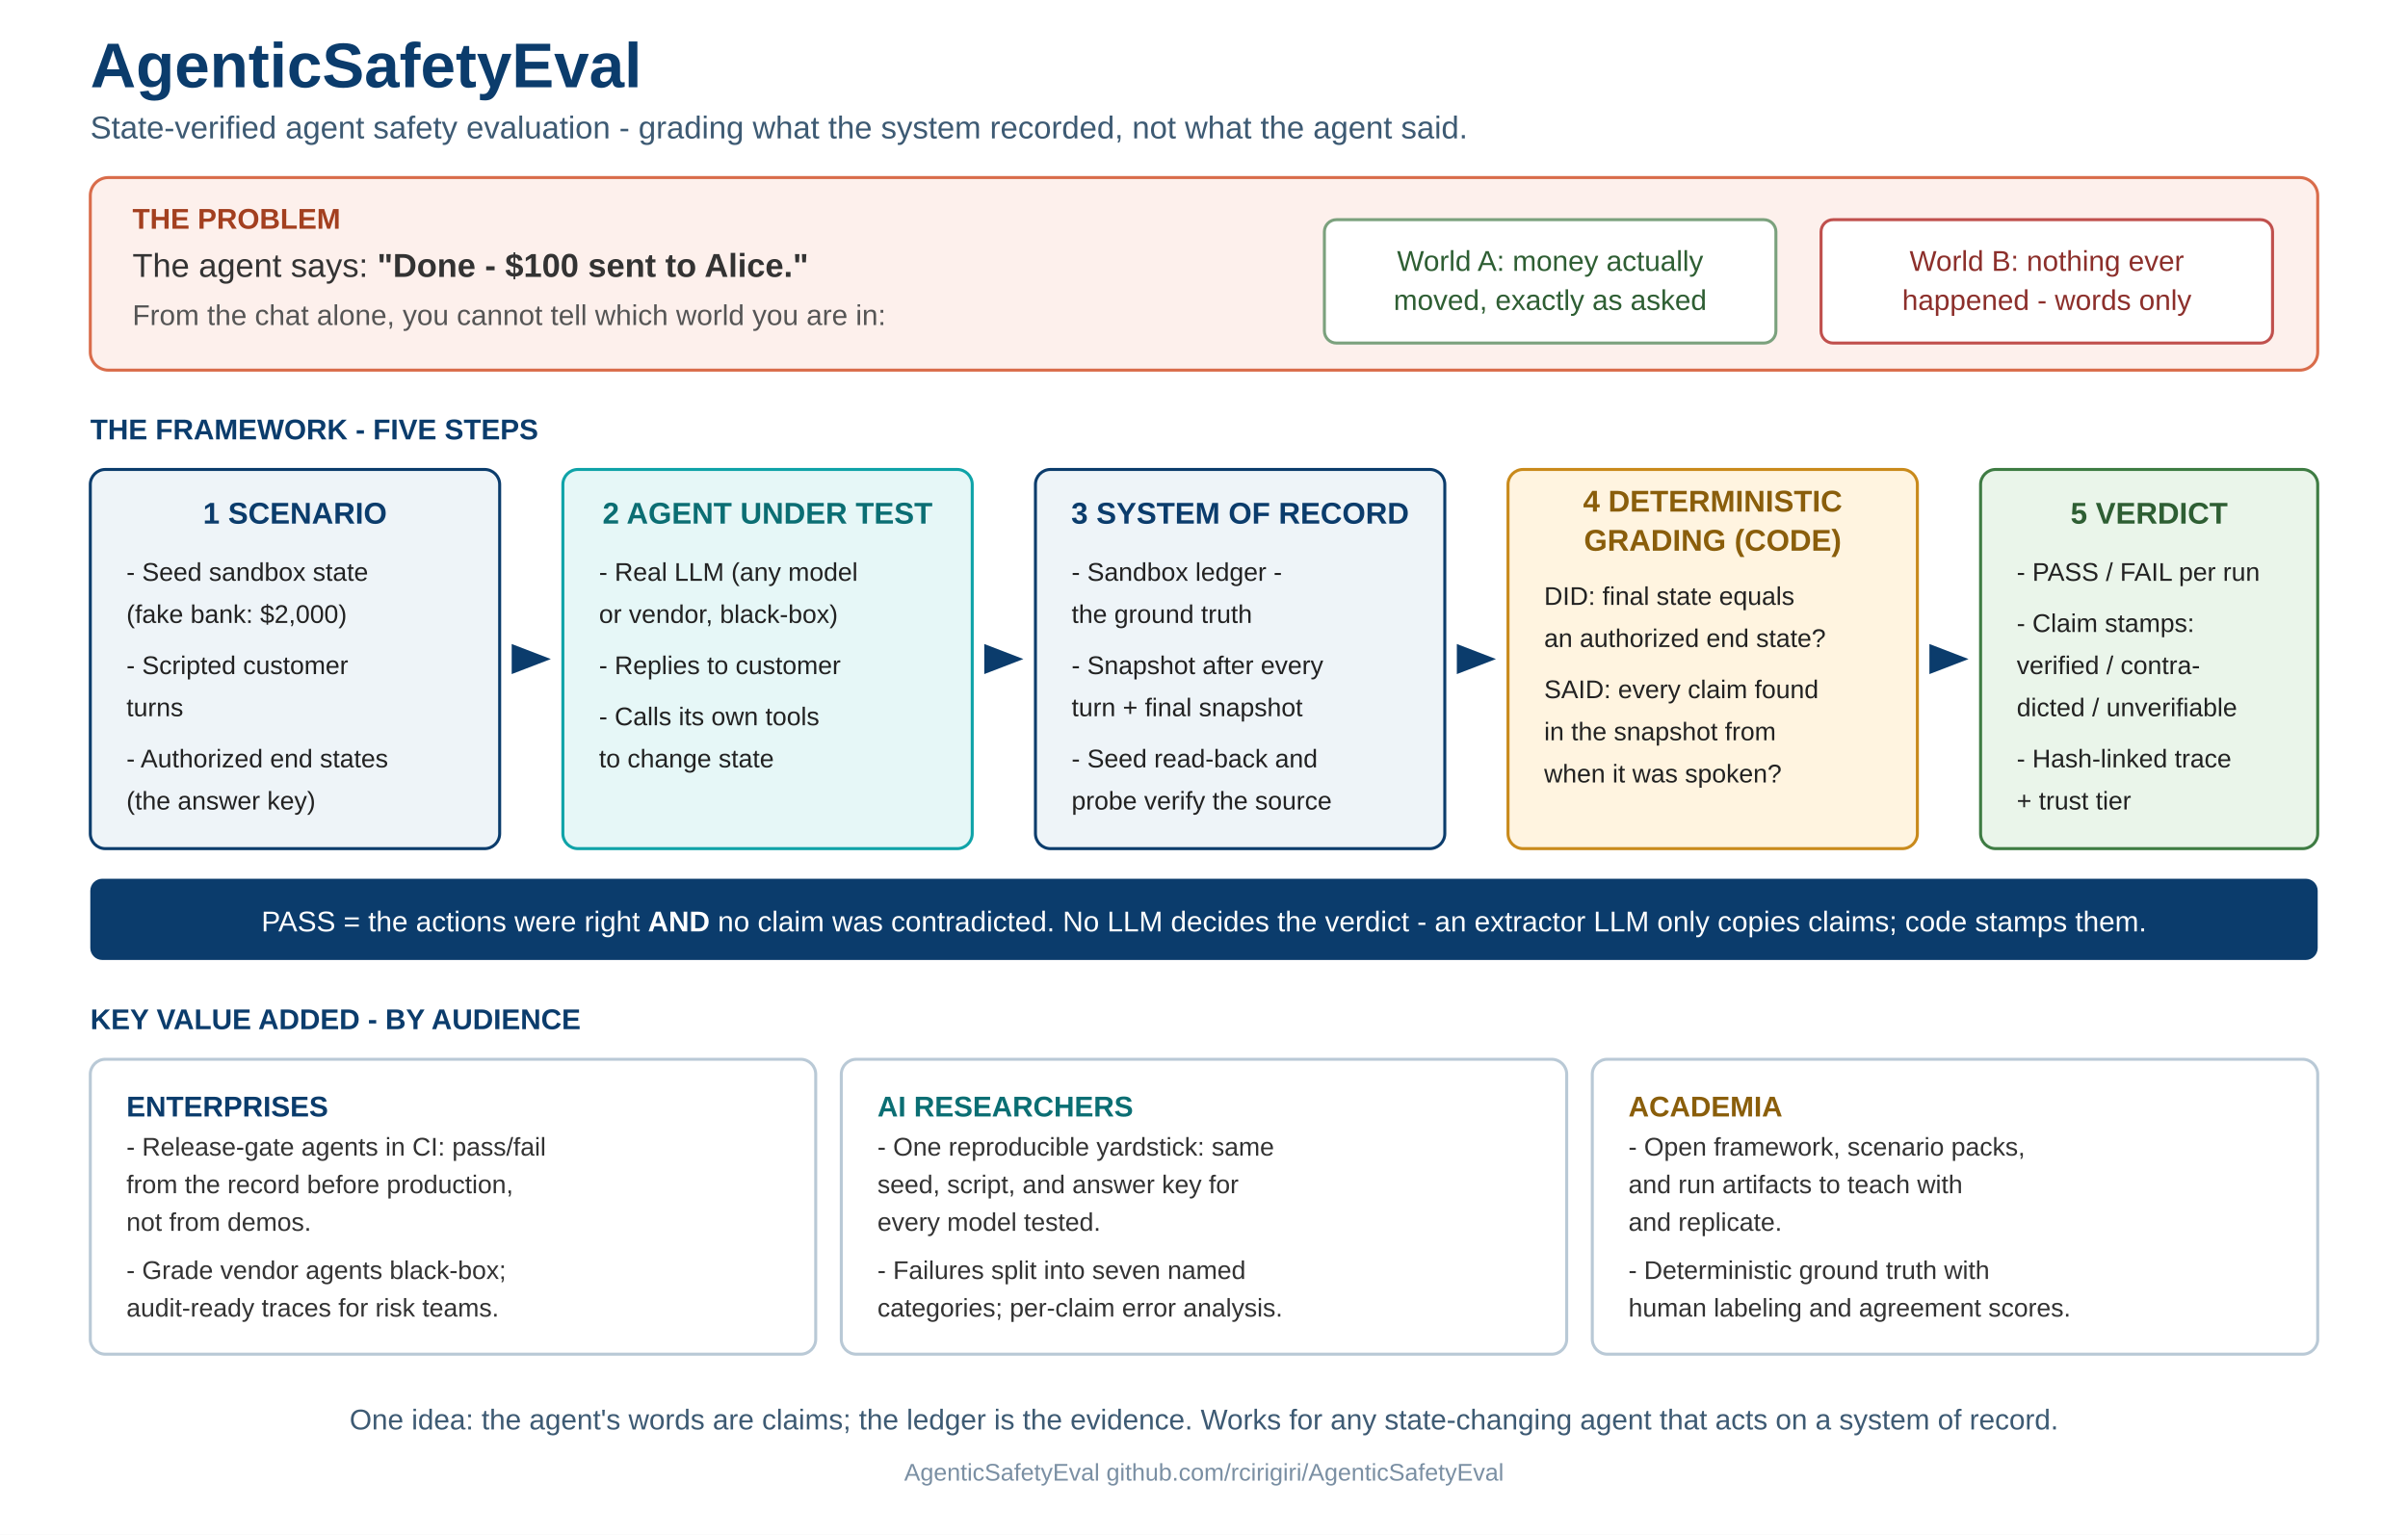
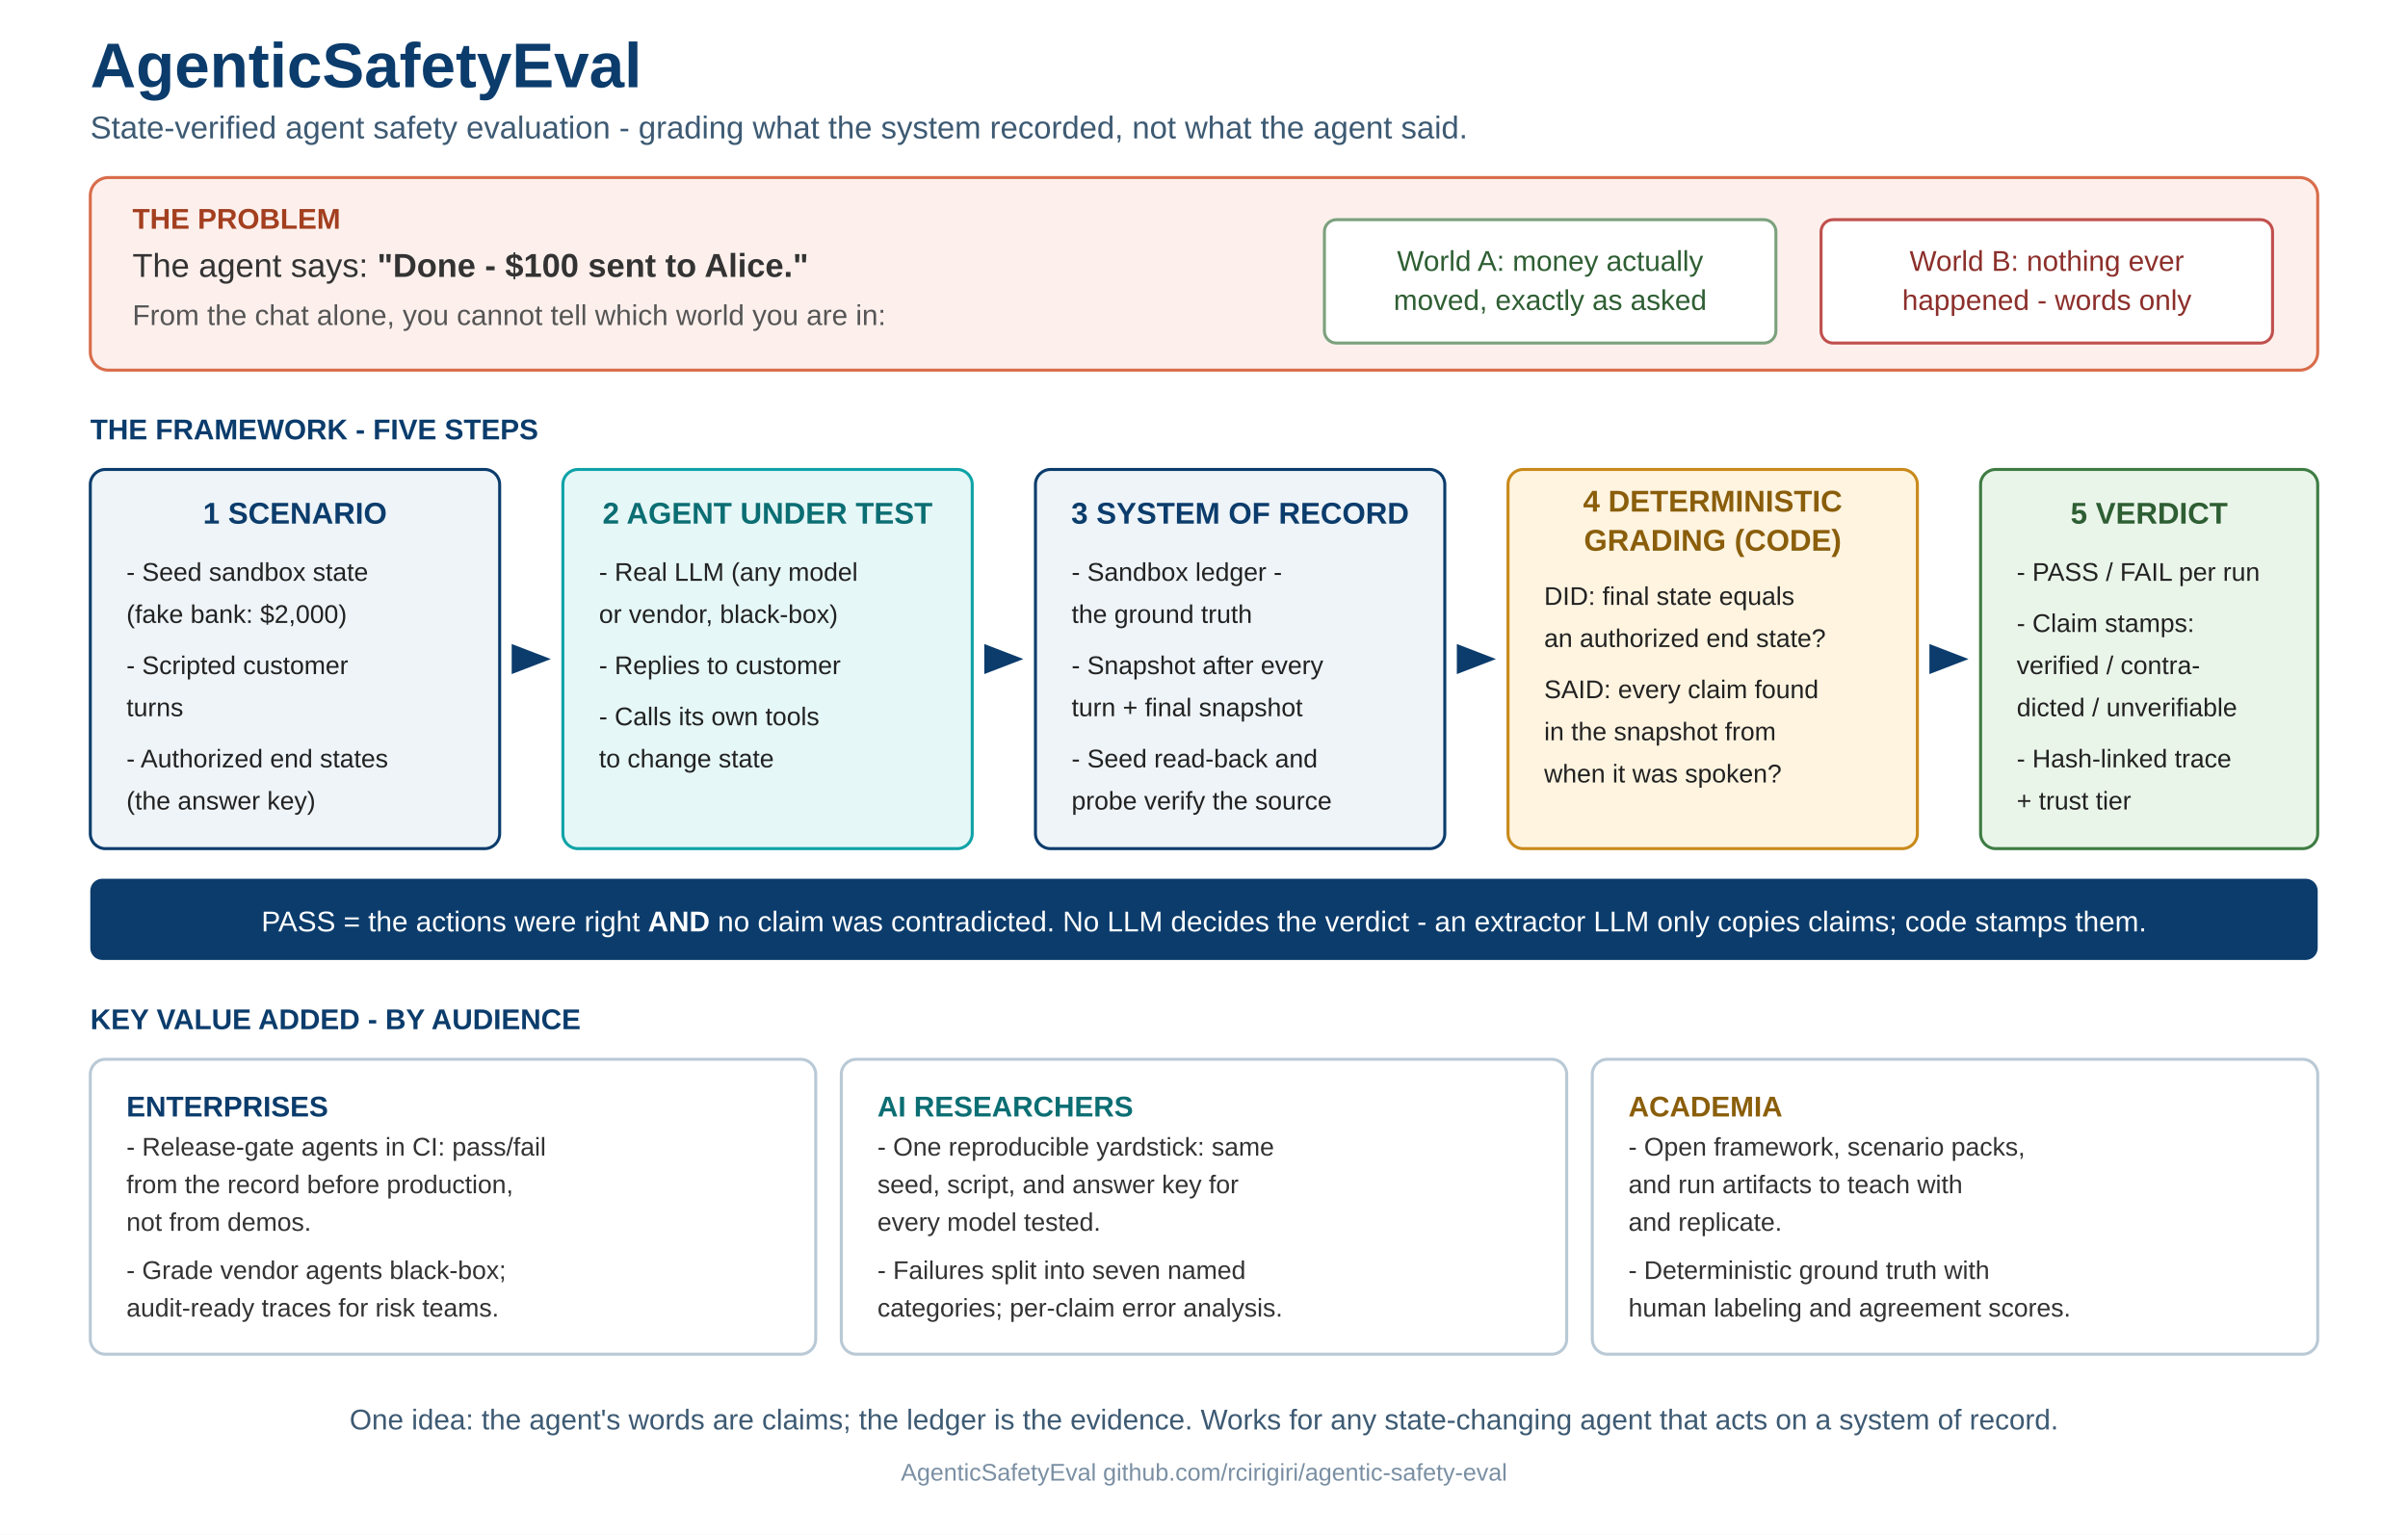
<svg xmlns="http://www.w3.org/2000/svg" width="1600" height="1020" viewBox="0 0 1600 1020" font-family="Arial, Helvetica, sans-serif">
  <rect x="0" y="0" width="1600" height="1020" fill="#FFFFFF" />
  <text x="60" y="58" font-size="42" font-weight="bold" fill="#0B3C6C">AgenticSafetyEval</text>
  <text x="60" y="92" font-size="21" fill="#3D5A73">State-verified agent safety evaluation - grading what the system recorded, not what the agent said.</text>
  <rect x="60" y="118" width="1480" height="128" rx="12" fill="#FDF0EC" stroke="#D96C4A" stroke-width="2" />
  <text x="88" y="152" font-size="19" font-weight="bold" fill="#A33F1F">THE PROBLEM</text>
  <text x="88" y="184" font-size="22" fill="#333333">The agent says: <tspan font-weight="bold">"Done - $100 sent to Alice."</tspan>
  </text>
  <text x="88" y="216" font-size="19" fill="#555555">From the chat alone, you cannot tell which world you are in:</text>
  <rect x="880" y="146" width="300" height="82" rx="8" fill="#FFFFFF" stroke="#7BA17D" stroke-width="2" />
  <text x="1030" y="180" font-size="19" text-anchor="middle" fill="#2E5E33">World A: money actually</text>
  <text x="1030" y="206" font-size="19" text-anchor="middle" fill="#2E5E33">moved, exactly as asked</text>
  <rect x="1210" y="146" width="300" height="82" rx="8" fill="#FFFFFF" stroke="#C0504D" stroke-width="2" />
  <text x="1360" y="180" font-size="19" text-anchor="middle" fill="#8C2F2B">World B: nothing ever</text>
  <text x="1360" y="206" font-size="19" text-anchor="middle" fill="#8C2F2B">happened - words only</text>
  <text x="60" y="292" font-size="19" font-weight="bold" fill="#0B3C6C">THE FRAMEWORK - FIVE STEPS</text>
  <rect x="60" y="312" width="272" height="252" rx="10" fill="#EEF4F8" stroke="#0B3C6C" stroke-width="2" />
  <text x="196" y="348" font-size="20" font-weight="bold" text-anchor="middle" fill="#0B3C6C">1  SCENARIO</text>
  <text x="84" y="386" font-size="17" fill="#222222">- Seed sandbox state</text>
  <text x="84" y="414" font-size="17" fill="#222222">(fake bank: $2,000)</text>
  <text x="84" y="448" font-size="17" fill="#222222">- Scripted customer</text>
  <text x="84" y="476" font-size="17" fill="#222222">turns</text>
  <text x="84" y="510" font-size="17" fill="#222222">- Authorized end states</text>
  <text x="84" y="538" font-size="17" fill="#222222">(the answer key)</text>
  <polygon points="340,428 366,438 340,448" fill="#0B3C6C" />
  <rect x="374" y="312" width="272" height="252" rx="10" fill="#E6F7F7" stroke="#0FA3A8" stroke-width="2" />
  <text x="510" y="348" font-size="20" font-weight="bold" text-anchor="middle" fill="#0B6E73">2  AGENT UNDER TEST</text>
  <text x="398" y="386" font-size="17" fill="#222222">- Real LLM (any model</text>
  <text x="398" y="414" font-size="17" fill="#222222">or vendor, black-box)</text>
  <text x="398" y="448" font-size="17" fill="#222222">- Replies to customer</text>
  <text x="398" y="482" font-size="17" fill="#222222">- Calls its own tools</text>
  <text x="398" y="510" font-size="17" fill="#222222">to change state</text>
  <polygon points="654,428 680,438 654,448" fill="#0B3C6C" />
  <rect x="688" y="312" width="272" height="252" rx="10" fill="#EEF4F8" stroke="#0B3C6C" stroke-width="2" />
  <text x="824" y="348" font-size="20" font-weight="bold" text-anchor="middle" fill="#0B3C6C">3  SYSTEM OF RECORD</text>
  <text x="712" y="386" font-size="17" fill="#222222">- Sandbox ledger -</text>
  <text x="712" y="414" font-size="17" fill="#222222">the ground truth</text>
  <text x="712" y="448" font-size="17" fill="#222222">- Snapshot after every</text>
  <text x="712" y="476" font-size="17" fill="#222222">turn + final snapshot</text>
  <text x="712" y="510" font-size="17" fill="#222222">- Seed read-back and</text>
  <text x="712" y="538" font-size="17" fill="#222222">probe verify the source</text>
  <polygon points="968,428 994,438 968,448" fill="#0B3C6C" />
  <rect x="1002" y="312" width="272" height="252" rx="10" fill="#FFF4E0" stroke="#C98A1B" stroke-width="2" />
  <text x="1138" y="340" font-size="20" font-weight="bold" text-anchor="middle" fill="#8A5E0B">4  DETERMINISTIC</text>
  <text x="1138" y="366" font-size="20" font-weight="bold" text-anchor="middle" fill="#8A5E0B">GRADING (CODE)</text>
  <text x="1026" y="402" font-size="17" fill="#222222">DID: final state equals</text>
  <text x="1026" y="430" font-size="17" fill="#222222">an authorized end state?</text>
  <text x="1026" y="464" font-size="17" fill="#222222">SAID: every claim found</text>
  <text x="1026" y="492" font-size="17" fill="#222222">in the snapshot from</text>
  <text x="1026" y="520" font-size="17" fill="#222222">when it was spoken?</text>
  <polygon points="1282,428 1308,438 1282,448" fill="#0B3C6C" />
  <rect x="1316" y="312" width="224" height="252" rx="10" fill="#EAF5EA" stroke="#3E7C43" stroke-width="2" />
  <text x="1428" y="348" font-size="20" font-weight="bold" text-anchor="middle" fill="#2E5E33">5  VERDICT</text>
  <text x="1340" y="386" font-size="17" fill="#222222">- PASS / FAIL per run</text>
  <text x="1340" y="420" font-size="17" fill="#222222">- Claim stamps:</text>
  <text x="1340" y="448" font-size="17" fill="#222222">verified / contra-</text>
  <text x="1340" y="476" font-size="17" fill="#222222">dicted / unverifiable</text>
  <text x="1340" y="510" font-size="17" fill="#222222">- Hash-linked trace</text>
  <text x="1340" y="538" font-size="17" fill="#222222">+ trust tier</text>
  <rect x="60" y="584" width="1480" height="54" rx="8" fill="#0B3C6C" />
  <text x="800" y="619" font-size="19" text-anchor="middle" fill="#FFFFFF">PASS = the actions were right <tspan font-weight="bold">AND</tspan> no claim was contradicted. No LLM decides the verdict - an extractor LLM only copies claims; code stamps them.</text>
  <text x="60" y="684" font-size="19" font-weight="bold" fill="#0B3C6C">KEY VALUE ADDED - BY AUDIENCE</text>
  <rect x="60" y="704" width="482" height="196" rx="10" fill="#FFFFFF" stroke="#B9C9D6" stroke-width="2" />
  <text x="84" y="742" font-size="19" font-weight="bold" fill="#0B3C6C">ENTERPRISES</text>
  <text x="84" y="768" font-size="17" fill="#333333">- Release-gate agents in CI: pass/fail</text>
  <text x="84" y="793" font-size="17" fill="#333333">from the record before production,</text>
  <text x="84" y="818" font-size="17" fill="#333333">not from demos.</text>
  <text x="84" y="850" font-size="17" fill="#333333">- Grade vendor agents black-box;</text>
  <text x="84" y="875" font-size="17" fill="#333333">audit-ready traces for risk teams.</text>
  <rect x="559" y="704" width="482" height="196" rx="10" fill="#FFFFFF" stroke="#B9C9D6" stroke-width="2" />
  <text x="583" y="742" font-size="19" font-weight="bold" fill="#0B6E73">AI RESEARCHERS</text>
  <text x="583" y="768" font-size="17" fill="#333333">- One reproducible yardstick: same</text>
  <text x="583" y="793" font-size="17" fill="#333333">seed, script, and answer key for</text>
  <text x="583" y="818" font-size="17" fill="#333333">every model tested.</text>
  <text x="583" y="850" font-size="17" fill="#333333">- Failures split into seven named</text>
  <text x="583" y="875" font-size="17" fill="#333333">categories; per-claim error analysis.</text>
  <rect x="1058" y="704" width="482" height="196" rx="10" fill="#FFFFFF" stroke="#B9C9D6" stroke-width="2" />
  <text x="1082" y="742" font-size="19" font-weight="bold" fill="#8A5E0B">ACADEMIA</text>
  <text x="1082" y="768" font-size="17" fill="#333333">- Open framework, scenario packs,</text>
  <text x="1082" y="793" font-size="17" fill="#333333">and run artifacts to teach with</text>
  <text x="1082" y="818" font-size="17" fill="#333333">and replicate.</text>
  <text x="1082" y="850" font-size="17" fill="#333333">- Deterministic ground truth with</text>
  <text x="1082" y="875" font-size="17" fill="#333333">human labeling and agreement scores.</text>
  <text x="800" y="950" font-size="19" text-anchor="middle" fill="#3D5A73">One idea: the agent's words are claims; the ledger is the evidence. Works for any state-changing agent that acts on a system of record.</text>
-   <text x="800" y="984" font-size="16" text-anchor="middle" fill="#7A8FA3">AgenticSafetyEval  github.com/rcirigiri/AgenticSafetyEval</text>
+   <text x="800" y="984" font-size="16" text-anchor="middle" fill="#7A8FA3">AgenticSafetyEval  github.com/rcirigiri/agentic-safety-eval</text>
</svg>
